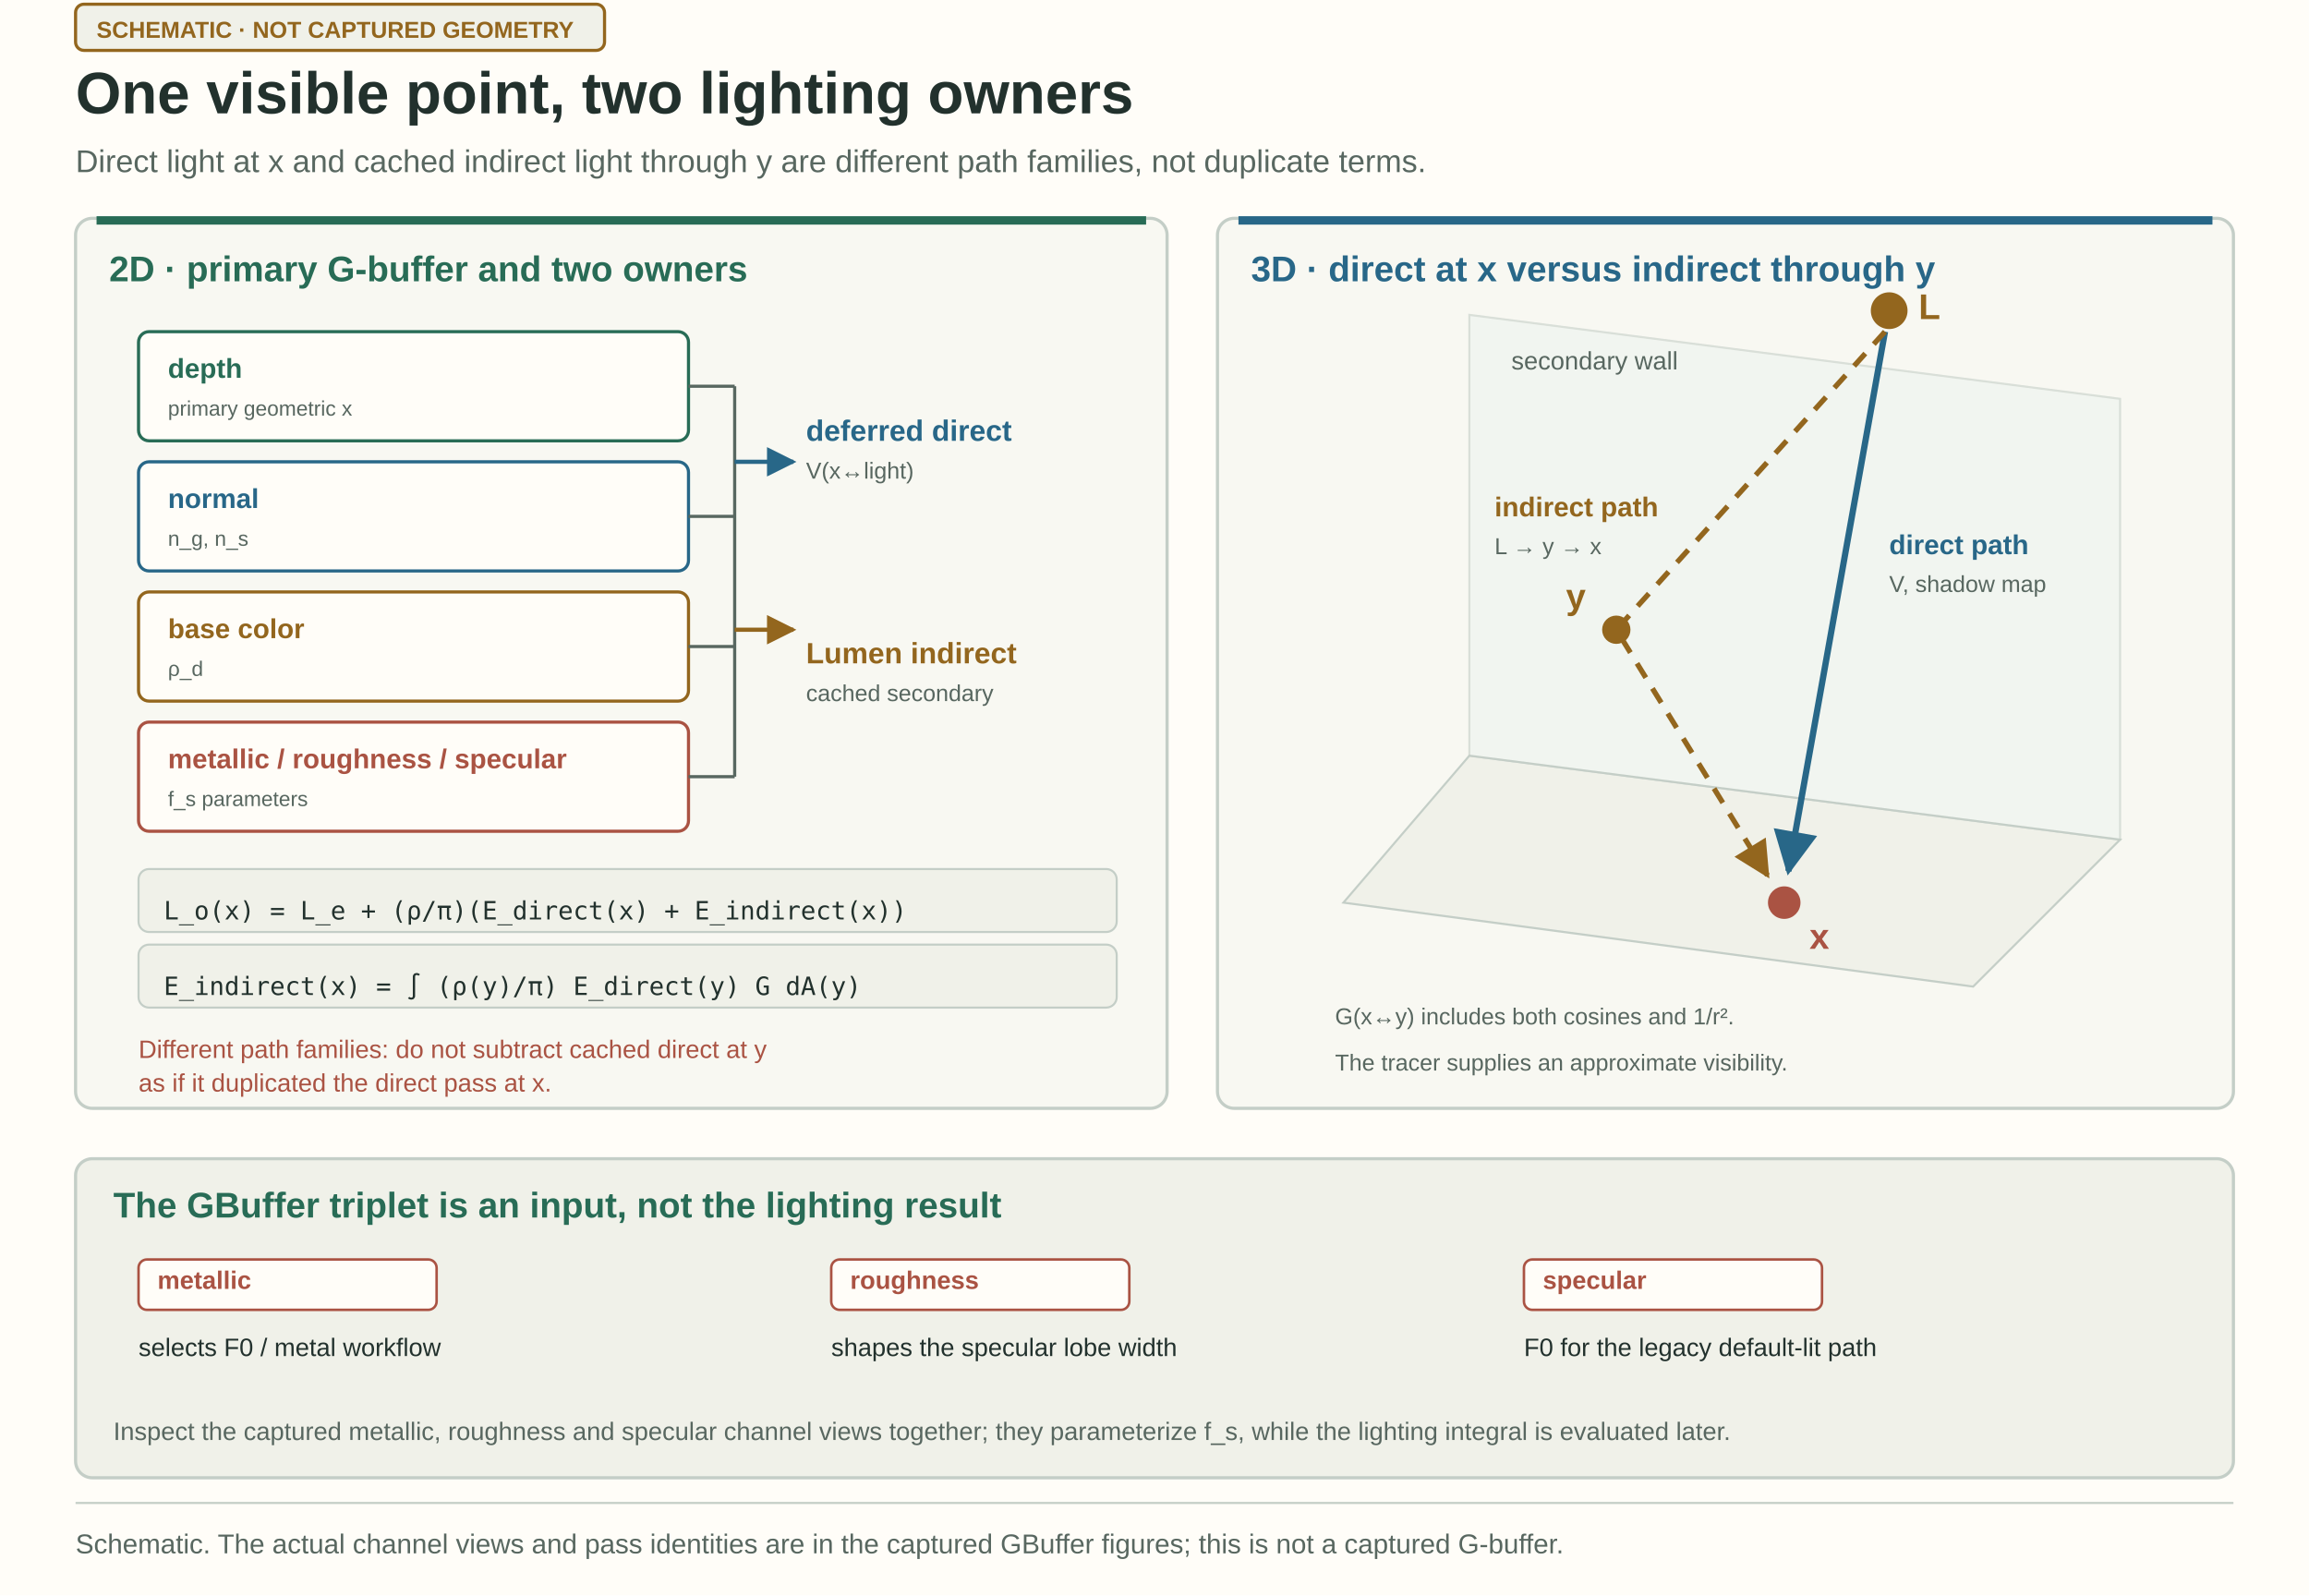
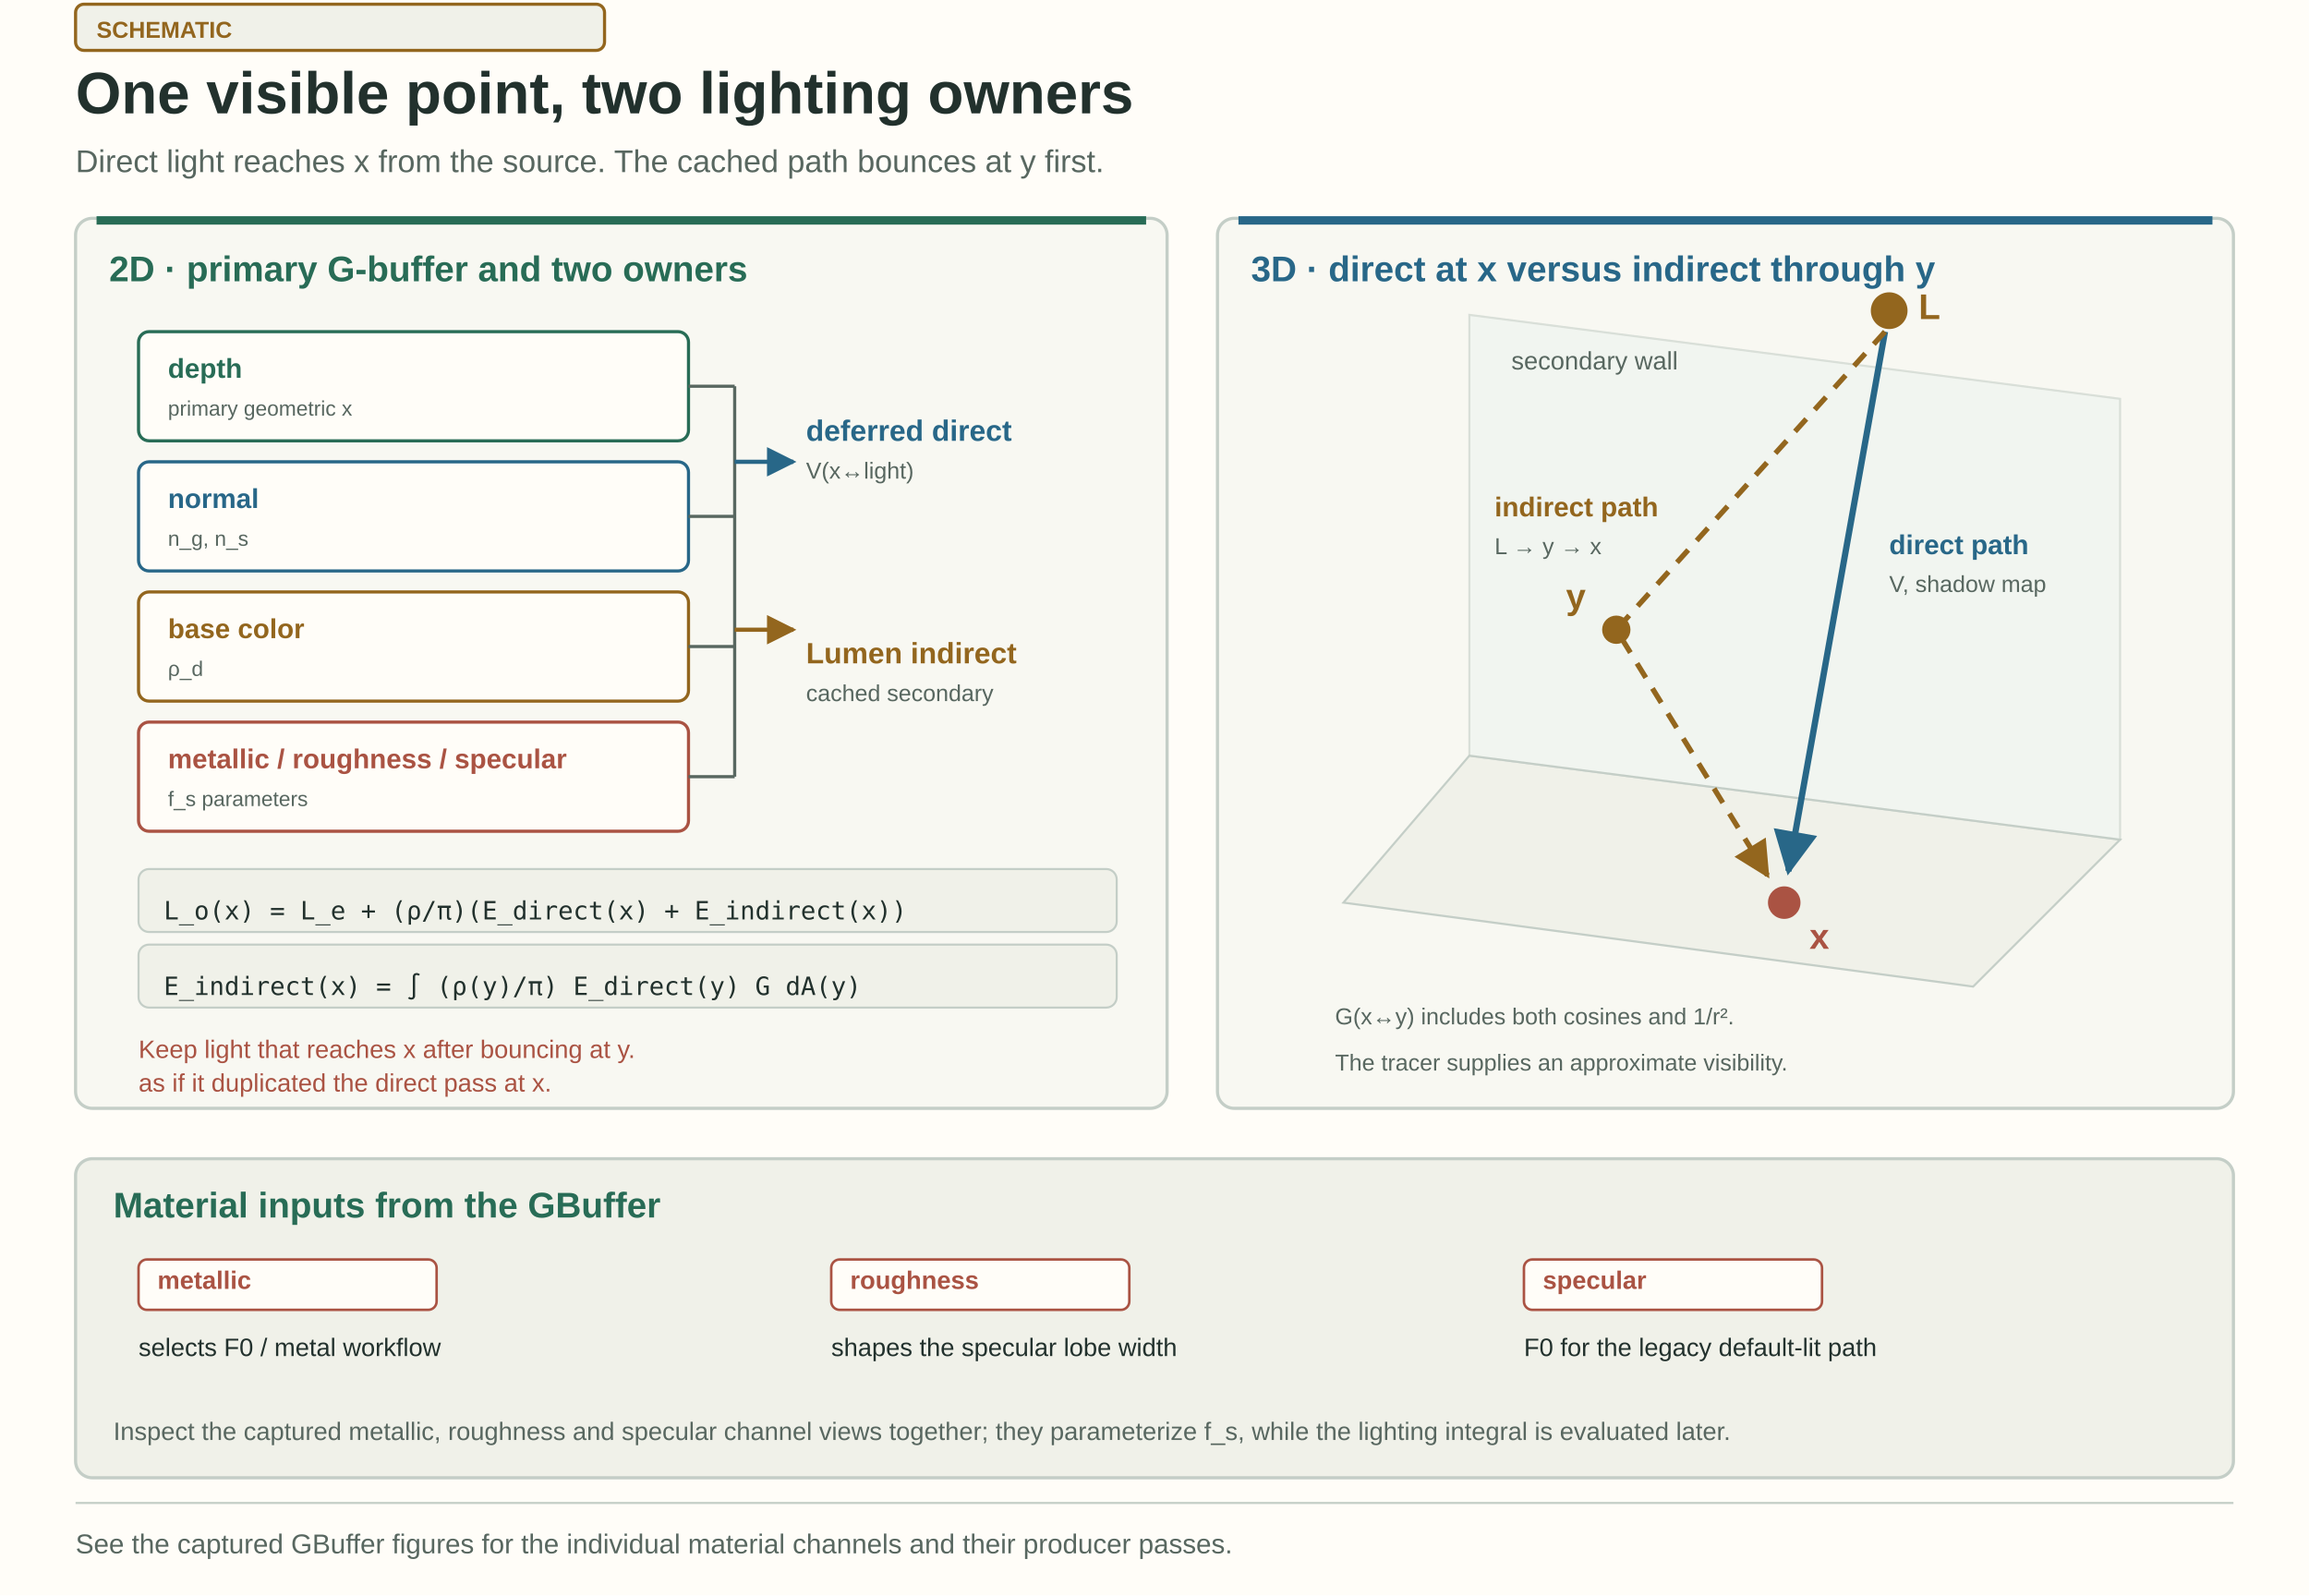
<svg xmlns="http://www.w3.org/2000/svg" viewBox="0 0 1100 760" width="1100" height="760" role="img" aria-labelledby="title desc" data-schematic="true">
  <defs>
    <marker id="arrow-green" viewBox="0 0 10 10" refX="9" refY="5" markerWidth="7" markerHeight="7" orient="auto-start-reverse">
      <path d="M0 0 L10 5 L0 10 Z" fill="#286c56" />
    </marker>
    <marker id="arrow-blue" viewBox="0 0 10 10" refX="9" refY="5" markerWidth="7" markerHeight="7" orient="auto-start-reverse">
      <path d="M0 0 L10 5 L0 10 Z" fill="#286788" />
    </marker>
    <marker id="arrow-gold" viewBox="0 0 10 10" refX="9" refY="5" markerWidth="7" markerHeight="7" orient="auto-start-reverse">
      <path d="M0 0 L10 5 L0 10 Z" fill="#93661e" />
    </marker>
    <marker id="arrow-red" viewBox="0 0 10 10" refX="9" refY="5" markerWidth="7" markerHeight="7" orient="auto-start-reverse">
      <path d="M0 0 L10 5 L0 10 Z" fill="#aa5343" />
    </marker>
    <marker id="arrow-muted" viewBox="0 0 10 10" refX="9" refY="5" markerWidth="7" markerHeight="7" orient="auto-start-reverse">
      <path d="M0 0 L10 5 L0 10 Z" fill="#586760" />
    </marker>
    <marker id="arrow-ink" viewBox="0 0 10 10" refX="9" refY="5" markerWidth="7" markerHeight="7" orient="auto-start-reverse">
      <path d="M0 0 L10 5 L0 10 Z" fill="#22312d" />
    </marker>
  </defs>
  <rect width="1100" height="760" fill="#fffdf8" />
  <g font-family="Segoe UI, Arial, sans-serif">
    <rect x="36" y="2" width="252" height="22" rx="4" fill="#f0f1e9" stroke="#93661e" stroke-width="1.5" opacity="1" />
-     <text x="46" y="18" font-family="Segoe UI, Arial, sans-serif" font-size="11" fill="#93661e" font-weight="600" text-anchor="start">SCHEMATIC · NOT CAPTURED GEOMETRY</text>
+     <text x="46" y="18" font-family="Segoe UI, Arial, sans-serif" font-size="11" fill="#93661e" font-weight="600" text-anchor="start">SCHEMATIC</text>
    <text x="36" y="54" font-family="Segoe UI, Arial, sans-serif" font-size="28" fill="#22312d" font-weight="600" text-anchor="start">One visible point, two lighting owners</text>
-     <text x="36" y="82" font-family="Segoe UI, Arial, sans-serif" font-size="15" fill="#586760" font-weight="400" text-anchor="start">Direct light at x and cached indirect light through y are different path families, not duplicate terms.</text>
+     <text x="36" y="82" font-family="Segoe UI, Arial, sans-serif" font-size="15" fill="#586760" font-weight="400" text-anchor="start">Direct light reaches x from the source. The cached path bounces at y first.</text>
    <rect x="36" y="104" width="520" height="424" rx="8" fill="#f8f8f2" stroke="#c4cec7" stroke-width="1.5" opacity="1" />
    <path d="M46 105H546" stroke="#286c56" stroke-width="4" />
    <text x="52" y="134" font-family="Segoe UI, Arial, sans-serif" font-size="17" fill="#286c56" font-weight="600" text-anchor="start">2D · primary G-buffer and two owners</text>
    <rect x="66" y="158" width="262" height="52" rx="5" fill="#fffdf8" stroke="#286c56" stroke-width="1.5" opacity="1" />
    <text x="80" y="180" font-family="Segoe UI, Arial, sans-serif" font-size="13" fill="#286c56" font-weight="600" text-anchor="start">depth</text>
    <text x="80" y="198" font-family="Segoe UI, Arial, sans-serif" font-size="10" fill="#586760" font-weight="400" text-anchor="start">primary geometric x</text>
    <rect x="66" y="220" width="262" height="52" rx="5" fill="#fffdf8" stroke="#286788" stroke-width="1.5" opacity="1" />
    <text x="80" y="242" font-family="Segoe UI, Arial, sans-serif" font-size="13" fill="#286788" font-weight="600" text-anchor="start">normal</text>
    <text x="80" y="260" font-family="Segoe UI, Arial, sans-serif" font-size="10" fill="#586760" font-weight="400" text-anchor="start">n_g, n_s</text>
    <rect x="66" y="282" width="262" height="52" rx="5" fill="#fffdf8" stroke="#93661e" stroke-width="1.5" opacity="1" />
    <text x="80" y="304" font-family="Segoe UI, Arial, sans-serif" font-size="13" fill="#93661e" font-weight="600" text-anchor="start">base color</text>
    <text x="80" y="322" font-family="Segoe UI, Arial, sans-serif" font-size="10" fill="#586760" font-weight="400" text-anchor="start">ρ_d</text>
    <rect x="66" y="344" width="262" height="52" rx="5" fill="#fffdf8" stroke="#aa5343" stroke-width="1.5" opacity="1" />
    <text x="80" y="366" font-family="Segoe UI, Arial, sans-serif" font-size="13" fill="#aa5343" font-weight="600" text-anchor="start">metallic / roughness / specular</text>
    <text x="80" y="384" font-family="Segoe UI, Arial, sans-serif" font-size="10" fill="#586760" font-weight="400" text-anchor="start">f_s parameters</text>
    <path d="M350 184L350 370" fill="none" stroke="#586760" stroke-width="1.5" />
    <path d="M328 184L350 184" fill="none" stroke="#586760" stroke-width="1.5" />
    <path d="M328 246L350 246" fill="none" stroke="#586760" stroke-width="1.5" />
    <path d="M328 308L350 308" fill="none" stroke="#586760" stroke-width="1.5" />
    <path d="M328 370L350 370" fill="none" stroke="#586760" stroke-width="1.5" />
    <path d="M350 220L378 220" fill="none" stroke="#286788" stroke-width="2" marker-end="url(#arrow-blue)" />
    <path d="M350 300L378 300" fill="none" stroke="#93661e" stroke-width="2" marker-end="url(#arrow-gold)" />
    <text x="384" y="210" font-family="Segoe UI, Arial, sans-serif" font-size="14" fill="#286788" font-weight="600" text-anchor="start">deferred direct</text>
    <text x="384" y="228" font-family="Segoe UI, Arial, sans-serif" font-size="11" fill="#586760" font-weight="400" text-anchor="start">V(x↔light)</text>
    <text x="384" y="316" font-family="Segoe UI, Arial, sans-serif" font-size="14" fill="#93661e" font-weight="600" text-anchor="start">Lumen indirect</text>
    <text x="384" y="334" font-family="Segoe UI, Arial, sans-serif" font-size="11" fill="#586760" font-weight="400" text-anchor="start">cached secondary</text>
    <rect x="66" y="414" width="466" height="30" rx="5" fill="#f0f1e9" stroke="#c4cec7" stroke-width="1" opacity="1" />
    <text x="78" y="438" font-family="Cascadia Code, Consolas, monospace" font-size="12" fill="#22312d" font-weight="400" text-anchor="start">L_o(x) = L_e + (ρ/π)(E_direct(x) + E_indirect(x))</text>
    <rect x="66" y="450" width="466" height="30" rx="5" fill="#f0f1e9" stroke="#c4cec7" stroke-width="1" opacity="1" />
    <text x="78" y="474" font-family="Cascadia Code, Consolas, monospace" font-size="12" fill="#22312d" font-weight="400" text-anchor="start">E_indirect(x) = ∫ (ρ(y)/π) E_direct(y) G dA(y)</text>
-     <text x="66" y="504" font-family="Segoe UI, Arial, sans-serif" font-size="12" fill="#aa5343" font-weight="400" text-anchor="start">Different path families: do not subtract cached direct at y</text>
+     <text x="66" y="504" font-family="Segoe UI, Arial, sans-serif" font-size="12" fill="#aa5343" font-weight="400" text-anchor="start">Keep light that reaches x after bouncing at y.</text>
    <text x="66" y="520" font-family="Segoe UI, Arial, sans-serif" font-size="12" fill="#aa5343" font-weight="400" text-anchor="start">as if it duplicated the direct pass at x.</text>
    <rect x="580" y="104" width="484" height="424" rx="8" fill="#f8f8f2" stroke="#c4cec7" stroke-width="1.5" opacity="1" />
    <path d="M590 105H1054" stroke="#286788" stroke-width="4" />
    <text x="596" y="134" font-family="Segoe UI, Arial, sans-serif" font-size="17" fill="#286788" font-weight="600" text-anchor="start">3D · direct at x versus indirect through y</text>
    <path d="M640 430L940 470L1010 400L700 360Z" fill="#f0f1e9" stroke="#c4cec7" stroke-width="1" opacity="1" />
    <path d="M700 360L1010 400L1010 190L700 150Z" fill="#edf3ee" stroke="#c4cec7" stroke-width="1" opacity="0.6" />
    <text x="720" y="176" font-family="Segoe UI, Arial, sans-serif" font-size="12" fill="#586760" font-weight="400" text-anchor="start">secondary wall</text>
    <circle cx="850" cy="430" r="7" fill="#aa5343" stroke="#aa5343" stroke-width="1.5" />
    <text x="862" y="452" font-family="Segoe UI, Arial, sans-serif" font-size="17" fill="#aa5343" font-weight="600" text-anchor="start">x</text>
    <circle cx="770" cy="300" r="6" fill="#93661e" stroke="#93661e" stroke-width="1.5" />
    <text x="746" y="290" font-family="Segoe UI, Arial, sans-serif" font-size="17" fill="#93661e" font-weight="600" text-anchor="start">y</text>
    <circle cx="900" cy="148" r="8" fill="#93661e" stroke="#93661e" stroke-width="1.5" />
    <text x="914" y="152" font-family="Segoe UI, Arial, sans-serif" font-size="17" fill="#93661e" font-weight="600" text-anchor="start">L</text>
    <path d="M898 158L852 415" fill="none" stroke="#286788" stroke-width="3" marker-end="url(#arrow-blue)" />
    <text x="900" y="264" font-family="Segoe UI, Arial, sans-serif" font-size="13" fill="#286788" font-weight="600" text-anchor="start">direct path</text>
    <text x="900" y="282" font-family="Segoe UI, Arial, sans-serif" font-size="11" fill="#586760" font-weight="400" text-anchor="start">V, shadow map</text>
    <path d="M898 158L770 300L842 417" fill="none" stroke="#93661e" stroke-width="2.5" stroke-dasharray="8 6" marker-end="url(#arrow-gold)" />
    <text x="712" y="246" font-family="Segoe UI, Arial, sans-serif" font-size="13" fill="#93661e" font-weight="600" text-anchor="start">indirect path</text>
    <text x="712" y="264" font-family="Segoe UI, Arial, sans-serif" font-size="11" fill="#586760" font-weight="400" text-anchor="start">L → y → x</text>
    <text x="636" y="488" font-family="Segoe UI, Arial, sans-serif" font-size="11" fill="#586760" font-weight="400" text-anchor="start">G(x↔y) includes both cosines and 1/r².</text>
    <text x="636" y="510" font-family="Segoe UI, Arial, sans-serif" font-size="11" fill="#586760" font-weight="400" text-anchor="start">The tracer supplies an approximate visibility.</text>
    <rect x="36" y="552" width="1028" height="152" rx="8" fill="#f0f1e9" stroke="#c4cec7" stroke-width="1.5" opacity="1" />
-     <text x="54" y="580" font-family="Segoe UI, Arial, sans-serif" font-size="17" fill="#286c56" font-weight="600" text-anchor="start">The GBuffer triplet is an input, not the lighting result</text>
+     <text x="54" y="580" font-family="Segoe UI, Arial, sans-serif" font-size="17" fill="#286c56" font-weight="600" text-anchor="start">Material inputs from the GBuffer</text>
    <rect x="66" y="600" width="142" height="24" rx="4" fill="#fffdf8" stroke="#aa5343" stroke-width="1.2" opacity="1" />
    <text x="75" y="614" font-family="Segoe UI, Arial, sans-serif" font-size="12" fill="#aa5343" font-weight="600" text-anchor="start">metallic</text>
    <text x="66" y="646" font-family="Segoe UI, Arial, sans-serif" font-size="12" fill="#22312d" font-weight="400" text-anchor="start">selects F0 / metal workflow</text>
    <rect x="396" y="600" width="142" height="24" rx="4" fill="#fffdf8" stroke="#aa5343" stroke-width="1.2" opacity="1" />
    <text x="405" y="614" font-family="Segoe UI, Arial, sans-serif" font-size="12" fill="#aa5343" font-weight="600" text-anchor="start">roughness</text>
    <text x="396" y="646" font-family="Segoe UI, Arial, sans-serif" font-size="12" fill="#22312d" font-weight="400" text-anchor="start">shapes the specular lobe width</text>
    <rect x="726" y="600" width="142" height="24" rx="4" fill="#fffdf8" stroke="#aa5343" stroke-width="1.2" opacity="1" />
    <text x="735" y="614" font-family="Segoe UI, Arial, sans-serif" font-size="12" fill="#aa5343" font-weight="600" text-anchor="start">specular</text>
    <text x="726" y="646" font-family="Segoe UI, Arial, sans-serif" font-size="12" fill="#22312d" font-weight="400" text-anchor="start">F0 for the legacy default-lit path</text>
    <text x="54" y="686" font-family="Segoe UI, Arial, sans-serif" font-size="12" fill="#586760" font-weight="400" text-anchor="start">Inspect the captured metallic, roughness and specular channel views together; they parameterize f_s, while the lighting integral is evaluated later.</text>
    <path d="M36 716L1064 716" fill="none" stroke="#c4cec7" stroke-width="1" />
-     <text x="36" y="740" font-family="Segoe UI, Arial, sans-serif" font-size="13" fill="#586760" font-weight="400" text-anchor="start">Schematic. The actual channel views and pass identities are in the captured GBuffer figures; this is not a captured G-buffer.</text>
+     <text x="36" y="740" font-family="Segoe UI, Arial, sans-serif" font-size="13" fill="#586760" font-weight="400" text-anchor="start">See the captured GBuffer figures for the individual material channels and their producer passes.</text>
  </g>
</svg>
